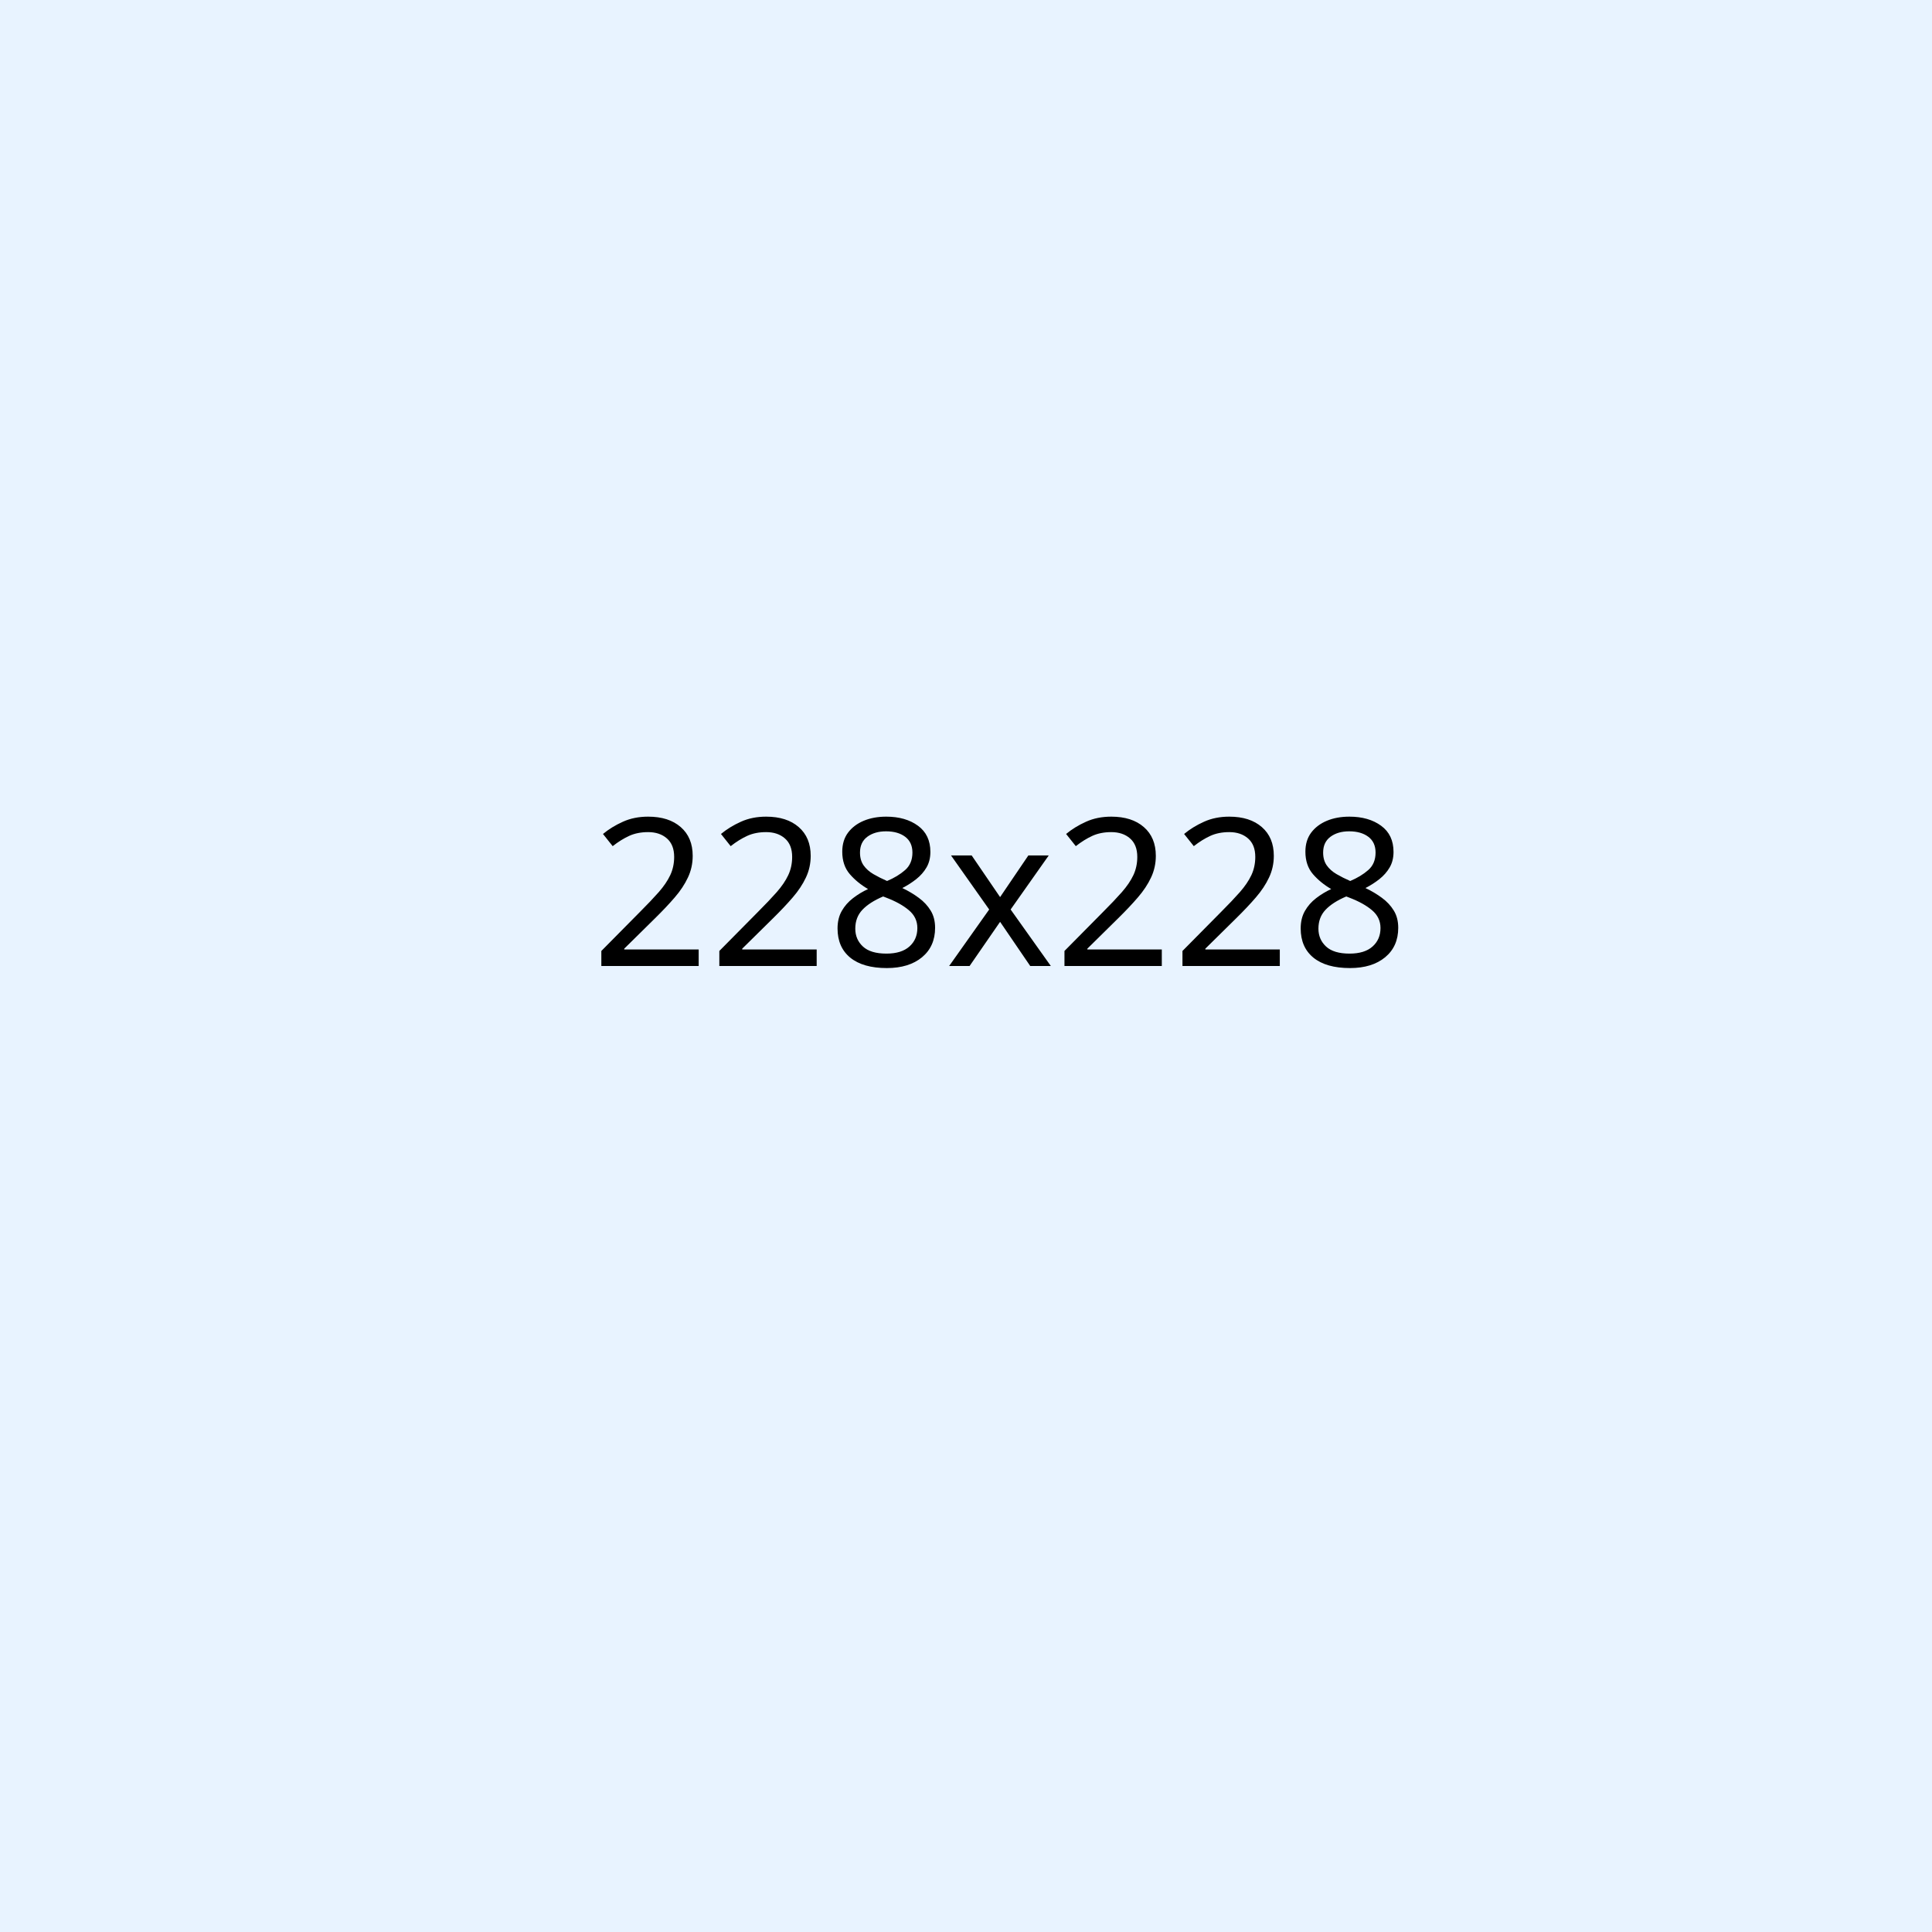
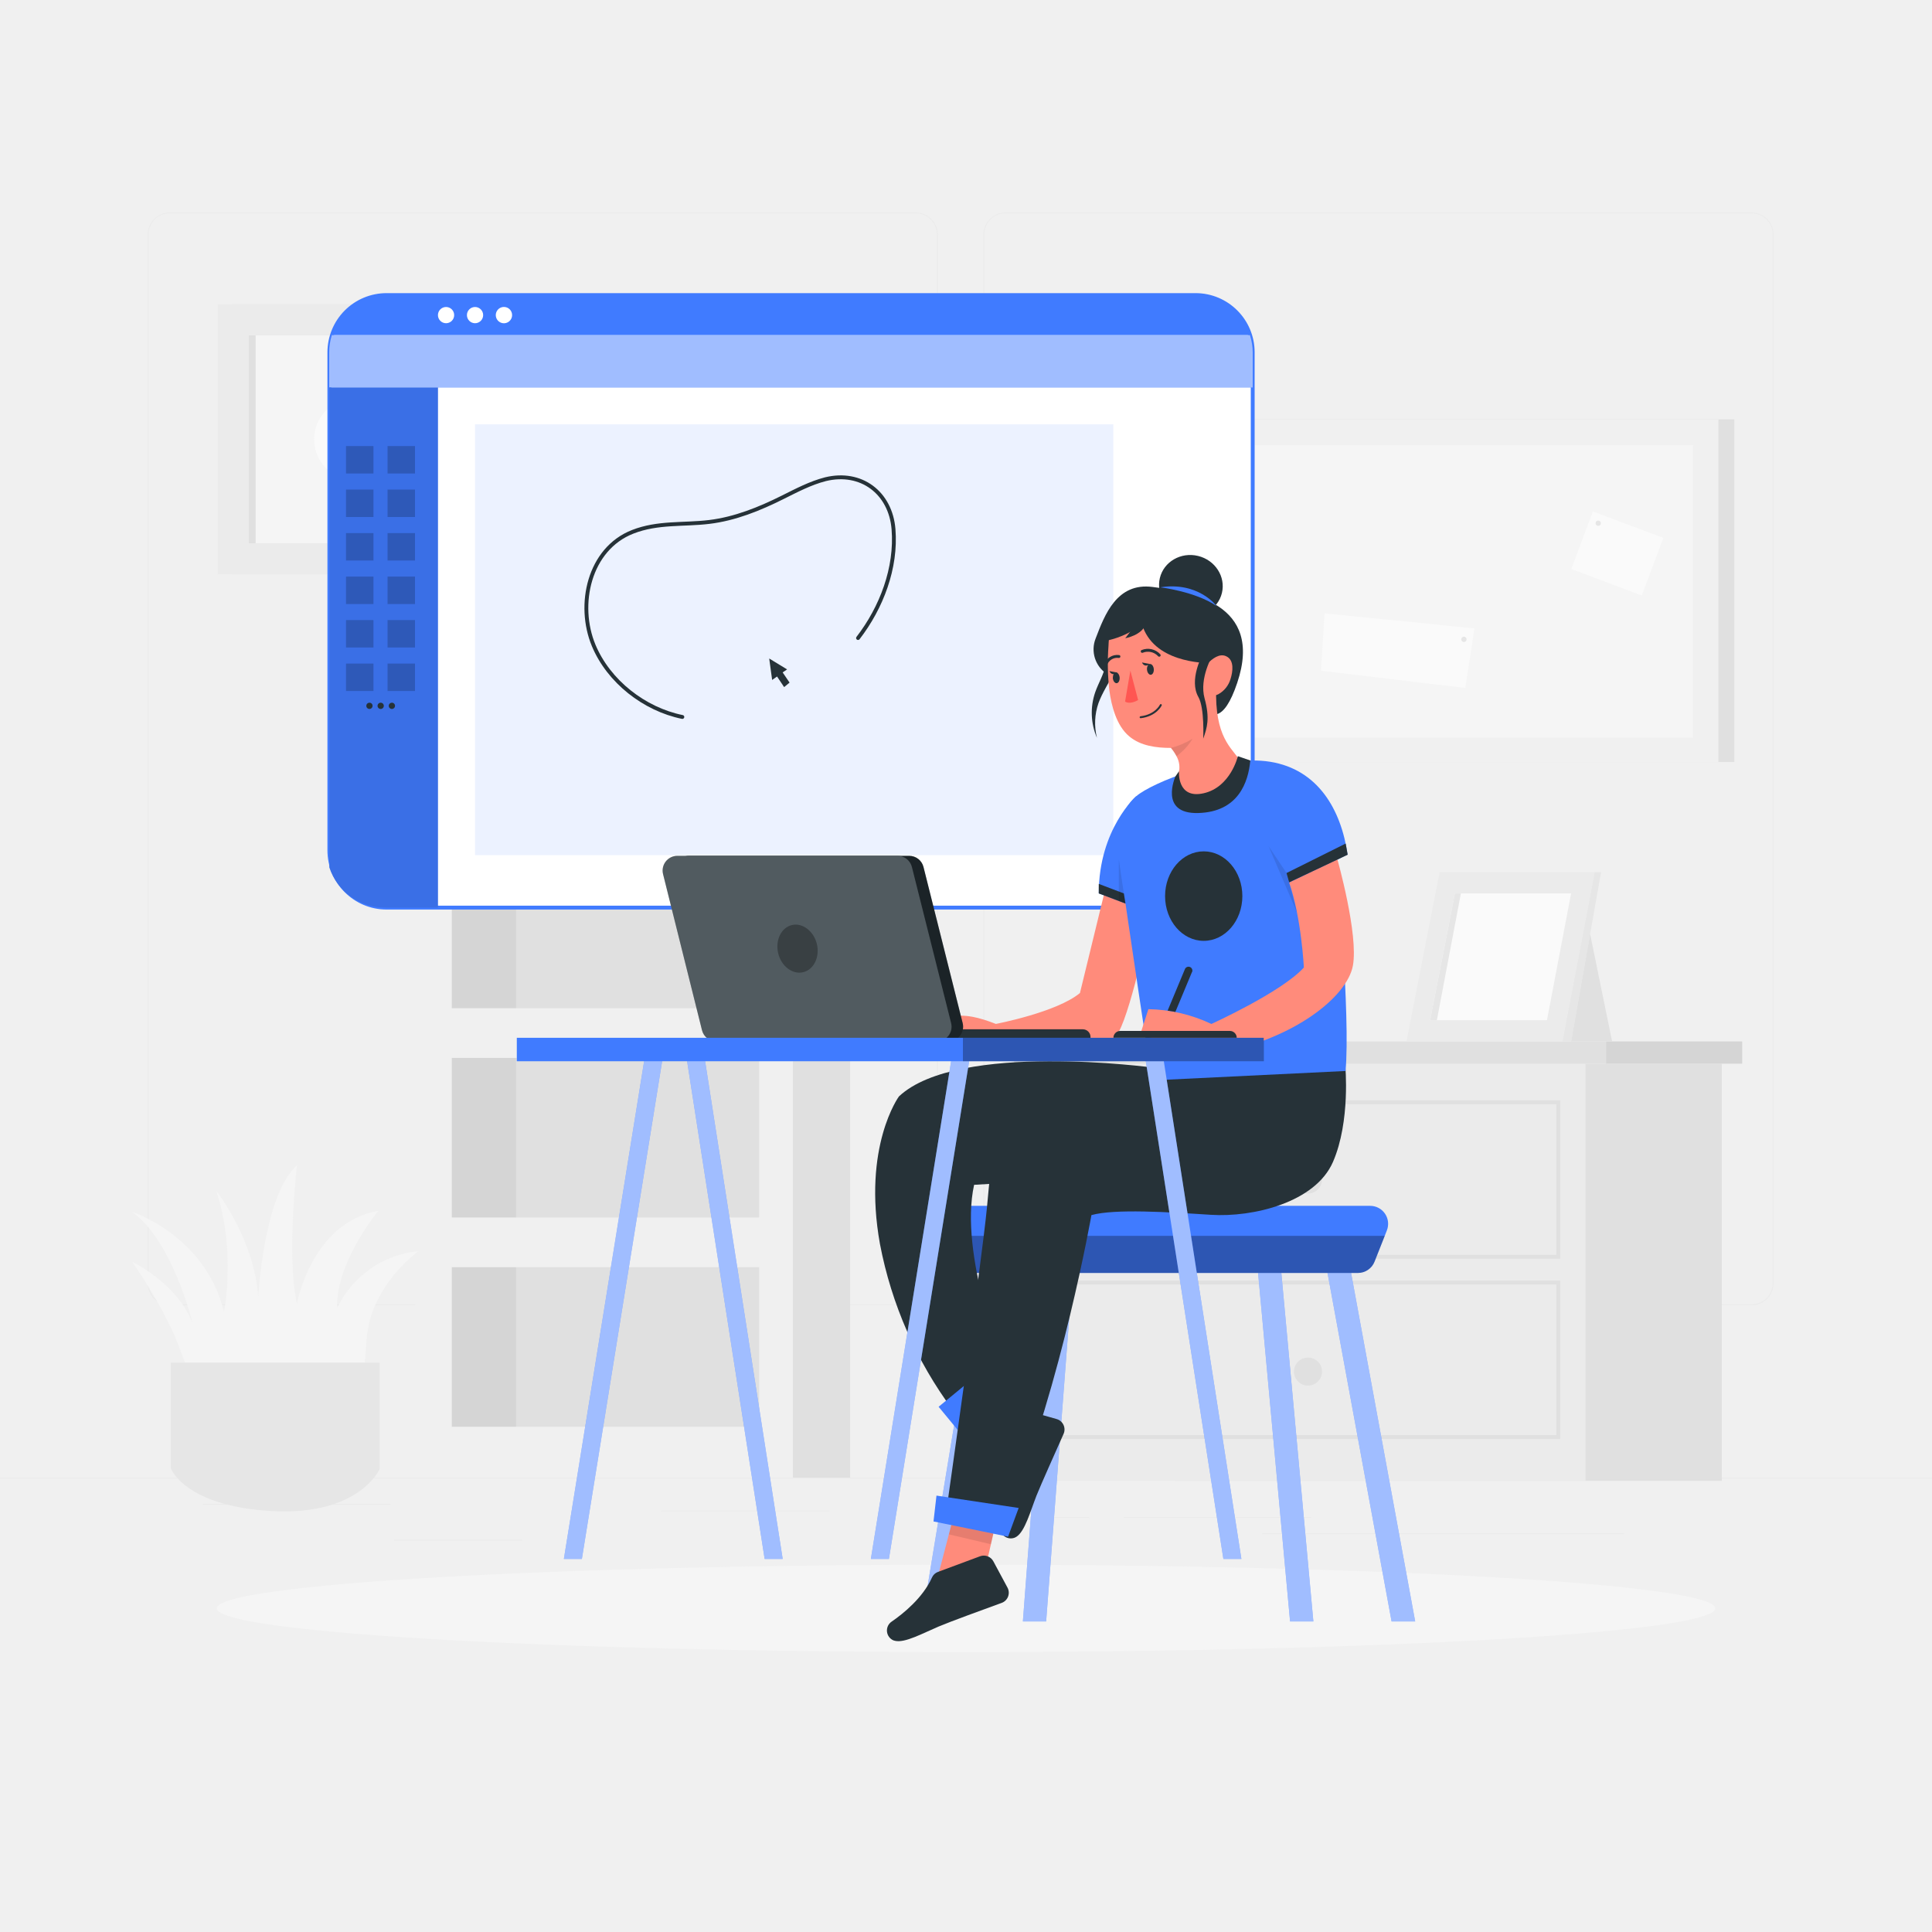
- <svg xmlns="http://www.w3.org/2000/svg" version="1.1" id="freepik_stories-designer-girl" x="0px" y="0px" viewBox="0 0 570 570" style="enable-background:new 0 0 570 570;" xml:space="preserve">
-   <style type="text/css">
- 	.st0{fill:#E8F3FF;}
- 	.st1{font-family:'MyriadPro-Regular';}
- 	.st2{font-size:60.862px;}
- </style>
-   <rect class="st0" width="570" height="570" />
-   <text transform="matrix(1 0 0 1 174.4922 285)" class="st1 st2">228x228</text>
+ <svg xmlns="http://www.w3.org/2000/svg" viewBox="0 0 500 500">
+   <g id="freepik--Shadow--inject-150">
+     <ellipse id="freepik--shape--inject-150" cx="250" cy="416.24" rx="193.89" ry="11.32" style="fill:#f5f5f5" />
+   </g>
+   <g id="freepik--background-complete--inject-150">
+     <rect y="382.4" width="500" height="0.25" style="fill:#ebebeb" />
+     <rect x="102.02" y="398.49" width="33.12" height="0.25" style="fill:#ebebeb" />
+     <rect x="171.14" y="390.92" width="43.55" height="0.25" style="fill:#ebebeb" />
+     <rect x="52.46" y="389.21" width="48.56" height="0.25" style="fill:#ebebeb" />
+     <rect x="247.61" y="392.59" width="34.29" height="0.25" style="fill:#ebebeb" />
+     <rect x="290.8" y="392.59" width="48.57" height="0.25" style="fill:#ebebeb" />
+     <rect x="326.62" y="396.81" width="93.68" height="0.25" style="fill:#ebebeb" />
+     <path d="M237,337.8H43.91a5.71,5.71,0,0,1-5.7-5.71V60.66A5.71,5.71,0,0,1,43.91,55H237a5.71,5.71,0,0,1,5.71,5.71h0V332.09A5.71,5.71,0,0,1,237,337.8ZM43.91,55.2a5.46,5.46,0,0,0-5.45,5.46V332.09a5.46,5.46,0,0,0,5.45,5.46H237a5.48,5.48,0,0,0,5.46-5.46V60.66A5.48,5.48,0,0,0,237,55.2Z" style="fill:#ebebeb" />
+     <path d="M453.31,337.8H260.21a5.73,5.73,0,0,1-5.71-5.71V60.66A5.72,5.72,0,0,1,260.21,55h193.1A5.71,5.71,0,0,1,459,60.66V332.09A5.7,5.7,0,0,1,453.31,337.8ZM260.21,55.2a5.48,5.48,0,0,0-5.46,5.46V332.09a5.48,5.48,0,0,0,5.46,5.46h193.1a5.48,5.48,0,0,0,5.46-5.46V60.66a5.48,5.48,0,0,0-5.46-5.46Z" style="fill:#ebebeb" />
+     <rect x="122.25" y="154.24" width="97.77" height="228.16" style="fill:#e0e0e0" />
+     <rect x="107.45" y="154.24" width="97.77" height="228.16" style="fill:#f0f0f0" />
+     <rect x="116.93" y="327.95" width="79.55" height="41.3" style="fill:#e0e0e0" />
+     <rect x="116.93" y="273.78" width="79.55" height="41.31" style="fill:#e0e0e0" />
+     <rect x="116.93" y="219.62" width="79.55" height="41.31" style="fill:#e0e0e0" />
+     <rect x="116.93" y="165.46" width="79.55" height="41.31" style="fill:#e0e0e0" />
+     <rect x="116.93" y="165.46" width="16.62" height="41.31" style="opacity:0.05" />
+     <rect x="116.93" y="219.62" width="16.62" height="41.31" style="opacity:0.05" />
+     <rect x="116.93" y="273.78" width="16.62" height="41.31" style="opacity:0.05" />
+     <rect x="116.93" y="327.95" width="16.62" height="41.3" style="opacity:0.05" />
+     <rect x="60" y="78.77" width="69.85" height="69.85" style="fill:#e0e0e0" />
+     <rect x="56.34" y="78.77" width="69.85" height="69.85" style="fill:#ebebeb" />
+     <rect x="64.38" y="86.81" width="53.78" height="53.78" style="fill:#f5f5f5" />
+     <rect x="64.38" y="86.81" width="1.78" height="53.78" style="fill:#e0e0e0" />
+     <circle cx="91.96" cy="113.69" r="10.66" transform="translate(-53.25 96.44) rotate(-44.26)" style="fill:#fafafa" />
+     <path d="M56.16,365.49s-5.51-4.75-9.32-15.62S34.2,326.54,34.2,326.54,45.75,332,49.82,342.39c0,0-5-21.06-15.62-28.76,0,0,19,6.12,23.77,25.93,0,0,3.17-15.73-2-31.36,0,0,9.73,12.23,10.87,27.4,0,0,1.35-26.27,10-34,0,0-2.72,23.78,0,35.78,0,0,3.85-21.06,21.06-24,0,0-11.1,13.36-10.64,25.13a26,26,0,0,1,21.06-14.71S96,332.43,94.89,346.47s-1.14,18.34-8.61,20.38S56.16,365.49,56.16,365.49Z" style="fill:#f5f5f5" />
+     <path d="M44.21,352.64V380s3.52,9.8,26.13,11.06,27.89-10.81,27.89-10.81V352.64Z" style="fill:#e6e6e6" />
+     <rect x="303.95" y="275.28" width="141.65" height="107.95" style="fill:#e0e0e0" />
+     <rect x="268.68" y="275.28" width="141.65" height="107.95" style="fill:#ebebeb" />
+     <rect x="273.74" y="285.27" width="129.54" height="39.99" style="fill:none;stroke:#e0e0e0;stroke-miterlimit:10" />
+     <rect x="273.74" y="331.92" width="129.54" height="39.99" style="fill:none;stroke:#e0e0e0;stroke-miterlimit:10" />
+     <circle cx="338.51" cy="305.26" r="3.63" style="fill:#e0e0e0" />
+     <circle cx="338.51" cy="354.96" r="3.63" style="fill:#e0e0e0" />
+     <rect x="262.44" y="269.52" width="188.43" height="5.76" style="fill:#e0e0e0" />
+     <rect x="415.68" y="269.52" width="35.19" height="5.76" style="opacity:0.05" />
+     <rect x="291.95" y="108.52" width="156.88" height="88.7" style="fill:#e0e0e0" />
+     <rect x="287.85" y="108.52" width="156.88" height="88.7" style="fill:#f0f0f0" />
+     <rect x="293.97" y="115.22" width="144.16" height="75.73" style="fill:#f5f5f5" />
+     <rect x="293.97" y="115.22" width="1.57" height="75.73" style="fill:#e0e0e0" />
+     <rect x="408.83" y="135.28" width="19.47" height="15.91" transform="translate(77.06 -137.99) rotate(20.58)" style="fill:#fafafa" />
+     <circle cx="413.62" cy="135.41" r="0.69" style="fill:#e6e6e6" />
+     <polygon points="342.8 158.73 381.58 162.63 379.21 178.05 341.87 173.58 342.8 158.73" style="fill:#fafafa" />
+     <path d="M379.55,165.46a.69.69,0,1,1-.69-.69A.69.69,0,0,1,379.55,165.46Z" style="fill:#e6e6e6" />
+     <polygon points="364 269.52 372.57 225.72 412.7 225.72 404.36 269.52 364 269.52" style="fill:#ebebeb" />
+     <polygon points="370.11 264.03 376.53 231.21 406.6 231.21 400.35 264.03 370.11 264.03" style="fill:#fafafa" />
+     <polygon points="378.08 231.21 371.86 264.03 370.11 264.03 376.53 231.21 378.08 231.21" style="fill:#e6e6e6" />
+     <polygon points="412.7 225.72 414.36 225.72 406.6 269.52 404.36 269.52 412.7 225.72" style="fill:#e6e6e6" />
+     <polygon points="411.52 241.7 417.21 269.52 406.6 269.52 411.52 241.7" style="fill:#e0e0e0" />
+   </g>
+   <g id="freepik--Screen--inject-150">
+     <path d="M324.2,100.28V220.07a14.81,14.81,0,0,1-14.81,14.82H297.5V100.28Z" style="fill:#407BFF" />
+     <path d="M324.2,100.28V220.07a14.81,14.81,0,0,1-14.81,14.82H297.5V100.28Z" style="fill:#fff;opacity:0.8" />
+     <path d="M324.2,91.18V220.07a14.81,14.81,0,0,1-14.81,14.82H100.06a14.82,14.82,0,0,1-14.82-14.82V91.18a14.81,14.81,0,0,1,14.82-14.82H309.39A14.81,14.81,0,0,1,324.2,91.18Z" style="fill:#fff;stroke:#407BFF;stroke-miterlimit:10" />
+     <path d="M323.52,86.73H85.92a14.82,14.82,0,0,1,14.14-10.37H309.39A14.82,14.82,0,0,1,323.52,86.73Z" style="fill:#407BFF" />
+     <circle cx="115.44" cy="81.55" r="2.1" style="fill:#fff" />
+     <circle cx="122.94" cy="81.55" r="2.1" style="fill:#fff" />
+     <path d="M132.53,81.55a2.11,2.11,0,1,1-2.1-2.11A2.1,2.1,0,0,1,132.53,81.55Z" style="fill:#fff" />
+     <path d="M324.2,91.18v9.1h-239v-9.1a14.89,14.89,0,0,1,.68-4.45h237.6A14.89,14.89,0,0,1,324.2,91.18Z" style="fill:#407BFF" />
+     <path d="M324.2,91.18v9.1h-239v-9.1a14.89,14.89,0,0,1,.68-4.45h237.6A14.89,14.89,0,0,1,324.2,91.18Z" style="fill:#fff;opacity:0.5" />
+     <path d="M113.35,100.28V234.89H99.73a15.13,15.13,0,0,1-14.49-10.38V100.28Z" style="fill:#407BFF" />
+     <path d="M113.35,100.28V234.89H99.73a15.13,15.13,0,0,1-14.49-10.38V100.28Z" style="opacity:0.1" />
+     <rect x="122.94" y="109.82" width="165.19" height="111.49" style="fill:#407BFF;opacity:0.1" />
+     <rect x="89.55" y="115.44" width="7.1" height="7.1" style="opacity:0.2" />
+     <rect x="100.3" y="115.44" width="7.1" height="7.1" style="opacity:0.2" />
+     <path d="M222.06,165.12c6.05-7.84,10-18.13,9.18-28.18-.77-9.43-8.38-15.18-17.62-12.92-3.9,1-7.47,2.9-11.07,4.69-6,3-12.32,5.56-19,6.37s-13.29,0-19.8,2.55c-11.33,4.42-14.48,18.9-10.11,29.4,3.88,9.32,13.12,16.52,22.95,18.52" style="fill:none;stroke:#263238;stroke-linecap:round;stroke-linejoin:round" />
+     <rect x="89.55" y="126.7" width="7.1" height="7.1" style="opacity:0.2" />
+     <rect x="100.3" y="126.7" width="7.1" height="7.1" style="opacity:0.2" />
+     <rect x="89.55" y="137.96" width="7.1" height="7.1" style="opacity:0.2" />
+     <rect x="100.3" y="137.96" width="7.1" height="7.1" style="opacity:0.2" />
+     <rect x="89.55" y="149.22" width="7.1" height="7.1" style="opacity:0.2" />
+     <rect x="100.3" y="149.22" width="7.1" height="7.1" style="opacity:0.2" />
+     <rect x="89.55" y="160.47" width="7.1" height="7.1" style="opacity:0.2" />
+     <rect x="100.3" y="160.47" width="7.1" height="7.1" style="opacity:0.2" />
+     <rect x="89.55" y="171.73" width="7.1" height="7.1" style="opacity:0.2" />
+     <rect x="100.3" y="171.73" width="7.1" height="7.1" style="opacity:0.2" />
+     <path d="M96.42,182.67a.81.81,0,1,1-.8-.81A.8.8,0,0,1,96.42,182.67Z" style="fill:#263238" />
+     <path d="M99.33,182.67a.81.81,0,1,1-.81-.81A.8.8,0,0,1,99.33,182.67Z" style="fill:#263238" />
+     <path d="M102.23,182.67a.81.81,0,1,1-.8-.81A.8.8,0,0,1,102.23,182.67Z" style="fill:#263238" />
+     <polygon points="201.1 175.08 199.83 175.97 199.07 170.42 203.7 173.24 202.55 174.02 204.34 176.66 202.93 177.82 201.1 175.08" style="fill:#263238" />
+   </g>
+   <g id="freepik--Character--inject-150">
+     <path d="M298.1,236.09S293,260.71,289.55,267s-23.23,6-23.23,6l-22.9-1.14s-4.36-14.27,14.31-6.87c0,0,15.75-3,21.76-8l6.3-25.83Z" style="fill:#ff8b7b" />
+     <polygon points="366.25 419.63 360.14 419.63 343.56 329.44 342.99 326.33 348.89 325.24 349.66 329.44 366.25 419.63" style="fill:#407BFF" />
+     <polygon points="366.25 419.63 360.14 419.63 343.56 329.44 342.99 326.33 348.89 325.24 349.66 329.44 366.25 419.63" style="fill:#fff;opacity:0.5" />
+     <polygon points="339.9 419.63 333.87 419.63 325.59 329.44 324.71 319.84 324.51 317.71 330.48 317.16 330.73 319.84 331.61 329.44 339.9 419.63" style="fill:#407BFF" />
+     <polygon points="339.9 419.63 333.87 419.63 325.59 329.44 324.71 319.84 324.51 317.71 330.48 317.16 330.73 319.84 331.61 329.44 339.9 419.63" style="fill:#fff;opacity:0.5" />
+     <polygon points="278.24 320.98 277.6 329.44 270.74 419.63 264.72 419.63 271.57 329.44 272.25 320.53 278.24 320.98" style="fill:#407BFF" />
+     <polygon points="278.24 320.98 277.6 329.44 270.74 419.63 264.72 419.63 271.57 329.44 272.25 320.53 278.24 320.98" style="fill:#fff;opacity:0.5" />
+     <polygon points="260.85 321.25 259.5 329.44 244.63 419.63 238.55 419.63 253.43 329.44 254.94 320.27 260.85 321.25" style="fill:#407BFF" />
+     <polygon points="260.85 321.25 259.5 329.44 244.63 419.63 238.55 419.63 253.43 329.44 254.94 320.27 260.85 321.25" style="fill:#fff;opacity:0.5" />
+     <path d="M358.92,318.43l-.55,1.41-2.63,6.65a4.62,4.62,0,0,1-4.33,2.95H252.35a4.67,4.67,0,0,1-4.4-3.08l-2.33-6.52-.55-1.55a4.65,4.65,0,0,1,4.39-6.22H354.59A4.65,4.65,0,0,1,358.92,318.43Z" style="fill:#407BFF" />
+     <path d="M358.37,319.84l-2.63,6.65a4.62,4.62,0,0,1-4.33,2.95H252.35a4.67,4.67,0,0,1-4.4-3.08l-2.33-6.52Z" style="opacity:0.3" />
+     <path d="M258.05,377.34l4.68-10.63a2.79,2.79,0,0,1,3.33-1.56l7.4,2.1a2.81,2.81,0,0,1,1.79,3.85c-2,4.52-5.8,12.94-7,15.95-1.63,4.19-3,9.24-5.18,10.65a2.91,2.91,0,0,1-.42.23,2.77,2.77,0,0,1-3.78-3.05c.58-3.52,1.21-10.1-.91-15.41A2.72,2.72,0,0,1,258.05,377.34Z" style="fill:#263238" />
+     <path d="M298.46,276.3s-50.55-6.9-65.82,7.46c0,0-9.46,12.91-4.91,38.18A105.28,105.28,0,0,0,246.64,365l13.27-11.28s-11.81-29.09-7.81-47.09l18.36-1.09,26.33-18,2.76-7.46Z" style="fill:#263238" />
+     <polygon points="247.86 370.08 242.91 364.07 261.05 349.15 264.48 352.72 247.86 370.08" style="fill:#407BFF" />
+     <path d="M348.15,275.75s1.4,14.4-3.17,24.94-20.72,14.4-31.61,13.7-24.94-1.6-30.91.08c0,0-7.73,43.83-21.08,75.79l-16.16-1.4S254,327,255.41,312.63s.7-16.51,9.48-23.53S318.64,272.59,348.15,275.75Z" style="fill:#263238" />
+     <polygon points="257.27 396.05 255.74 402.74 242.91 407.23 246.64 392.98 257.27 396.05" style="fill:#ff8b7b" />
+     <path d="M242.74,406.81l10.9-4.05a2.8,2.8,0,0,1,3.44,1.31l3.64,6.77a2.8,2.8,0,0,1-1.52,4c-4.65,1.69-13.32,4.85-16.29,6.11-4.14,1.76-8.72,4.29-11.25,3.7a3.47,3.47,0,0,1-.46-.13,2.78,2.78,0,0,1-.44-4.85c2.93-2,8.09-6.16,10.42-11.38A2.73,2.73,0,0,1,242.74,406.81Z" style="fill:#263238" />
+     <path d="M298.1,279.61s-6.58-43.52-8-54.11,0-16,4-19.47,22.34-10.88,34.65-8.88,18.32,12.31,20,24l-2.86,1.43s3.66,40.56,2.33,54.59Z" style="fill:#407BFF" />
+     <path d="M294.09,206s-9.73,8.59-9.73,25.19L299.53,237Z" style="fill:#407BFF" />
+     <path d="M346.12,222.42s5.51,19.48,4,27.53S334.9,268.8,315.84,272.4c0,0-8.47,1.48-13.35-2.54l-7.41-2.12,2.12-6.57A39.64,39.64,0,0,1,313.51,265s18.21-8.26,23.93-14.61c0,0-.64-12.92-3.81-22Z" style="fill:#ff8b7b" />
+     <polygon points="263.63 390.26 242.36 387.06 241.59 393.75 260.89 397.69 263.63 390.26" style="fill:#407BFF" />
+     <path d="M283.43,179.18a16.32,16.32,0,0,0,.46,11.77,15.69,15.69,0,0,1,.4-9c1-2.74,2.65-5.15,3.93-7.75s2.15-5.63,1.3-8.4c-.18-.55-.58-1.19-1.15-1.1s-.69.57-.85,1a17,17,0,0,0-1.26,3.57c-.14.95,0,1.89-.14,2.86C285.65,174.57,284.26,176.79,283.43,179.18Z" style="fill:#263238" />
+     <path d="M289.32,170.75a4.39,4.39,0,0,0-2.82,3.69,7.61,7.61,0,0,1-2.93-9.26c2.31-6,5.44-14.51,14.76-13.27s28.86,4,21.86,24.82-13.94-4.61-13.94-4.61Z" style="fill:#263238" />
+     <path d="M309.71,209.66c-8.49-.53-4.89-7.85-4.5-10.56a5.86,5.86,0,0,0-.74-3.4,11.15,11.15,0,0,0-1.44-2.14c-3.72,0-7.84-.5-10.79-3-3.3-2.75-4.61-7.88-5.15-11.95a61.3,61.3,0,0,1-.22-11.34c0-.56.08-1.11.1-1.66.13-2.17.27-4.33.35-6.45,0,0,8.23-1.81,15.58-.13,5.44,1.24,9.26,5.76,10.91,12.87a37.52,37.52,0,0,1,.91,8.25c.15,11.82,4.78,13.89,6.59,17.36S318.22,210.16,309.71,209.66Z" style="fill:#ff8b7b" />
+     <path d="M294.54,181.17l-2-7.61-1.37,8S292.28,182.47,294.54,181.17Z" style="fill:#ff5652" />
+     <path d="M300.42,182.47s-1.25,2.68-5.23,3.15" style="fill:none;stroke:#263238;stroke-linecap:round;stroke-linejoin:round;stroke-width:0.5px" />
+     <path d="M300,169.58a3.94,3.94,0,0,0-4.4-1" style="fill:none;stroke:#263238;stroke-linecap:round;stroke-linejoin:round;stroke-width:0.75px" />
+     <path d="M296.84,173.31c.07.77.52,1.36,1,1.32s.82-.7.76-1.47-.52-1.36-1-1.32S296.78,172.54,296.84,173.31Z" style="fill:#263238" />
+     <path d="M288,175.49c.07.77.52,1.36,1,1.32s.82-.7.76-1.47-.52-1.37-1-1.32S288,174.72,288,175.49Z" style="fill:#263238" />
+     <path d="M286.72,165.73a22.9,22.9,0,0,0,8.83-4.15c2.94,9.72,15.46,10.07,18.59,10.07-1.64-7.11-5.58-12.05-11-13.29-7.34-1.68-16,.26-16,.26C287.06,160.75,286.84,163.57,286.72,165.73Z" style="fill:#263238" />
+     <path d="M297.6,171.84l-2.05-.39S296.08,172.94,297.6,171.84Z" style="fill:#263238" />
+     <path d="M289.17,174.06l-2.05-.38S287.65,175.16,289.17,174.06Z" style="fill:#263238" />
+     <ellipse cx="308.19" cy="151.52" rx="7.87" ry="8.26" transform="translate(88.6 415.56) rotate(-76.43)" style="fill:#263238" />
+     <path d="M292.87,163l-1.66,2.18s4.39-.76,5.36-3.76-2.69-.65-2.69-.65Z" style="fill:#263238" />
+     <path d="M308.64,191.18a15.54,15.54,0,0,1-4.17,4.52,11.15,11.15,0,0,0-1.44-2.14A20.44,20.44,0,0,0,308.64,191.18Z" style="opacity:0.1" />
+     <path d="M286.12,172.07a3.17,3.17,0,0,1,3.46-2.17" style="fill:none;stroke:#263238;stroke-linecap:round;stroke-linejoin:round;stroke-width:0.75px" />
+     <path d="M311.58,172.87a7.85,7.85,0,0,1,.93-1.14c1.17-1.19,3.08-2.75,4.85-1.88,2.14,1,1.69,4.05,1.09,5.89a6.62,6.62,0,0,1-3.08,3.89c-2.11,1.09-5.25.51-5.23-2.33A8.06,8.06,0,0,1,311.58,172.87Z" style="fill:#ff8b7b" />
+     <path d="M313.81,169.6s-3.5,5.9-2.07,11.12.64,7.68-.35,10.45c0,0,.39-7.93-1.25-10.79-2.5-4.37,1-10.8,1-10.8Z" style="fill:#263238" />
+     <path d="M300.29,152s9.06,1.08,14.51,4.8C314.8,156.75,310.07,150.46,300.29,152Z" style="fill:#407BFF" />
+     <path d="M188.44,269.52h57a3.81,3.81,0,0,0,3.7-4.73L239,224.38a3.81,3.81,0,0,0-3.7-2.89h-57a3.81,3.81,0,0,0-3.7,4.73l10.08,40.41A3.81,3.81,0,0,0,188.44,269.52Z" style="fill:#263238" />
+     <path d="M243.47,266.33h38.74a0,0,0,0,1,0,0v3a0,0,0,0,1,0,0H245.45a2,2,0,0,1-2-2v-1.06A0,0,0,0,1,243.47,266.33Z" transform="translate(525.68 535.71) rotate(180)" style="fill:#263238" />
+     <path d="M188.44,269.52h57a3.81,3.81,0,0,0,3.7-4.73L239,224.38a3.81,3.81,0,0,0-3.7-2.89h-57a3.81,3.81,0,0,0-3.7,4.73l10.08,40.41A3.81,3.81,0,0,0,188.44,269.52Z" style="opacity:0.3" />
+     <path d="M185.45,269.52h57a3.81,3.81,0,0,0,3.7-4.73L236,224.38a3.81,3.81,0,0,0-3.7-2.89h-57a3.81,3.81,0,0,0-3.7,4.73l10.08,40.41A3.82,3.82,0,0,0,185.45,269.52Z" style="fill:#263238" />
+     <path d="M185.45,269.52h57a3.81,3.81,0,0,0,3.7-4.73L236,224.38a3.81,3.81,0,0,0-3.7-2.89h-57a3.81,3.81,0,0,0-3.7,4.73l10.08,40.41A3.82,3.82,0,0,0,185.45,269.52Z" style="fill:#fff;opacity:0.2" />
+     <path d="M211.41,244.32c.79,3.37-.8,6.64-3.56,7.29s-5.66-1.55-6.46-4.92.8-6.64,3.56-7.29S210.61,241,211.41,244.32Z" style="opacity:0.3" />
+     <polygon points="171.62 273.03 150.59 403.45 145.93 403.45 167.08 272.29 171.62 273.03" style="fill:#407BFF" />
+     <polygon points="171.62 273.03 150.59 403.45 145.93 403.45 167.08 272.29 171.62 273.03" style="fill:#fff;opacity:0.5" />
+     <polygon points="202.56 403.45 197.89 403.45 177.57 273.02 182.12 272.31 202.56 403.45" style="fill:#407BFF" />
+     <polygon points="202.56 403.45 197.89 403.45 177.57 273.02 182.12 272.31 202.56 403.45" style="fill:#fff;opacity:0.5" />
+     <polygon points="251.08 273.03 230.05 403.45 225.38 403.45 246.53 272.29 251.08 273.03" style="fill:#407BFF" />
+     <polygon points="251.08 273.03 230.05 403.45 225.38 403.45 246.53 272.29 251.08 273.03" style="fill:#fff;opacity:0.5" />
+     <polygon points="321.27 403.45 316.61 403.45 296.28 273.02 300.83 272.31 321.27 403.45" style="fill:#407BFF" />
+     <polygon points="321.27 403.45 316.61 403.45 296.28 273.02 300.83 272.31 321.27 403.45" style="fill:#fff;opacity:0.5" />
+     <rect x="133.75" y="268.58" width="193.25" height="6.07" style="fill:#407BFF" />
+     <rect x="249.2" y="268.58" width="77.89" height="6.07" style="opacity:0.3" />
+     <path d="M320.07,268.58H288.15a1.78,1.78,0,0,1,1.78-1.78h28.35a1.79,1.79,0,0,1,1.79,1.78Z" style="fill:#263238" />
+     <path d="M308.48,251.57l-4.3,10.32c-.79-.16-1.5-.27-2-.34l4.48-10.75a1,1,0,0,1,1.85.77Z" style="fill:#263238" />
+     <ellipse cx="311.52" cy="231.91" rx="10" ry="11.58" style="fill:#263238" />
+     <polygon points="333.63 228.35 332.95 225.94 348.26 218.31 348.78 221.2 333.63 228.35" style="fill:#263238" />
+     <polygon points="332.95 225.94 328.31 218.99 335.68 236.21 332.95 225.94" style="opacity:0.1" />
+     <polygon points="291.27 233.83 290.85 231.22 284.36 228.75 284.36 231.22 291.27 233.83" style="fill:#263238" />
+     <path d="M291.27,233.83c-.13-.5-1.72-11.41-1.72-11.41v10.76Z" style="opacity:0.1" />
+     <path d="M304.2,200.94s-4.38,9.78,5.94,9.47,12.92-7.93,13.44-13.6l-3.22-1.11s-1.86,8-8.84,9.59-6.4-5.69-6.4-5.69Z" style="fill:#263238" />
+     <polygon points="245.56 397.09 256.45 399.65 257.07 396.92 246.19 394.69 245.56 397.09" style="opacity:0.1" />
+   </g>
</svg>
